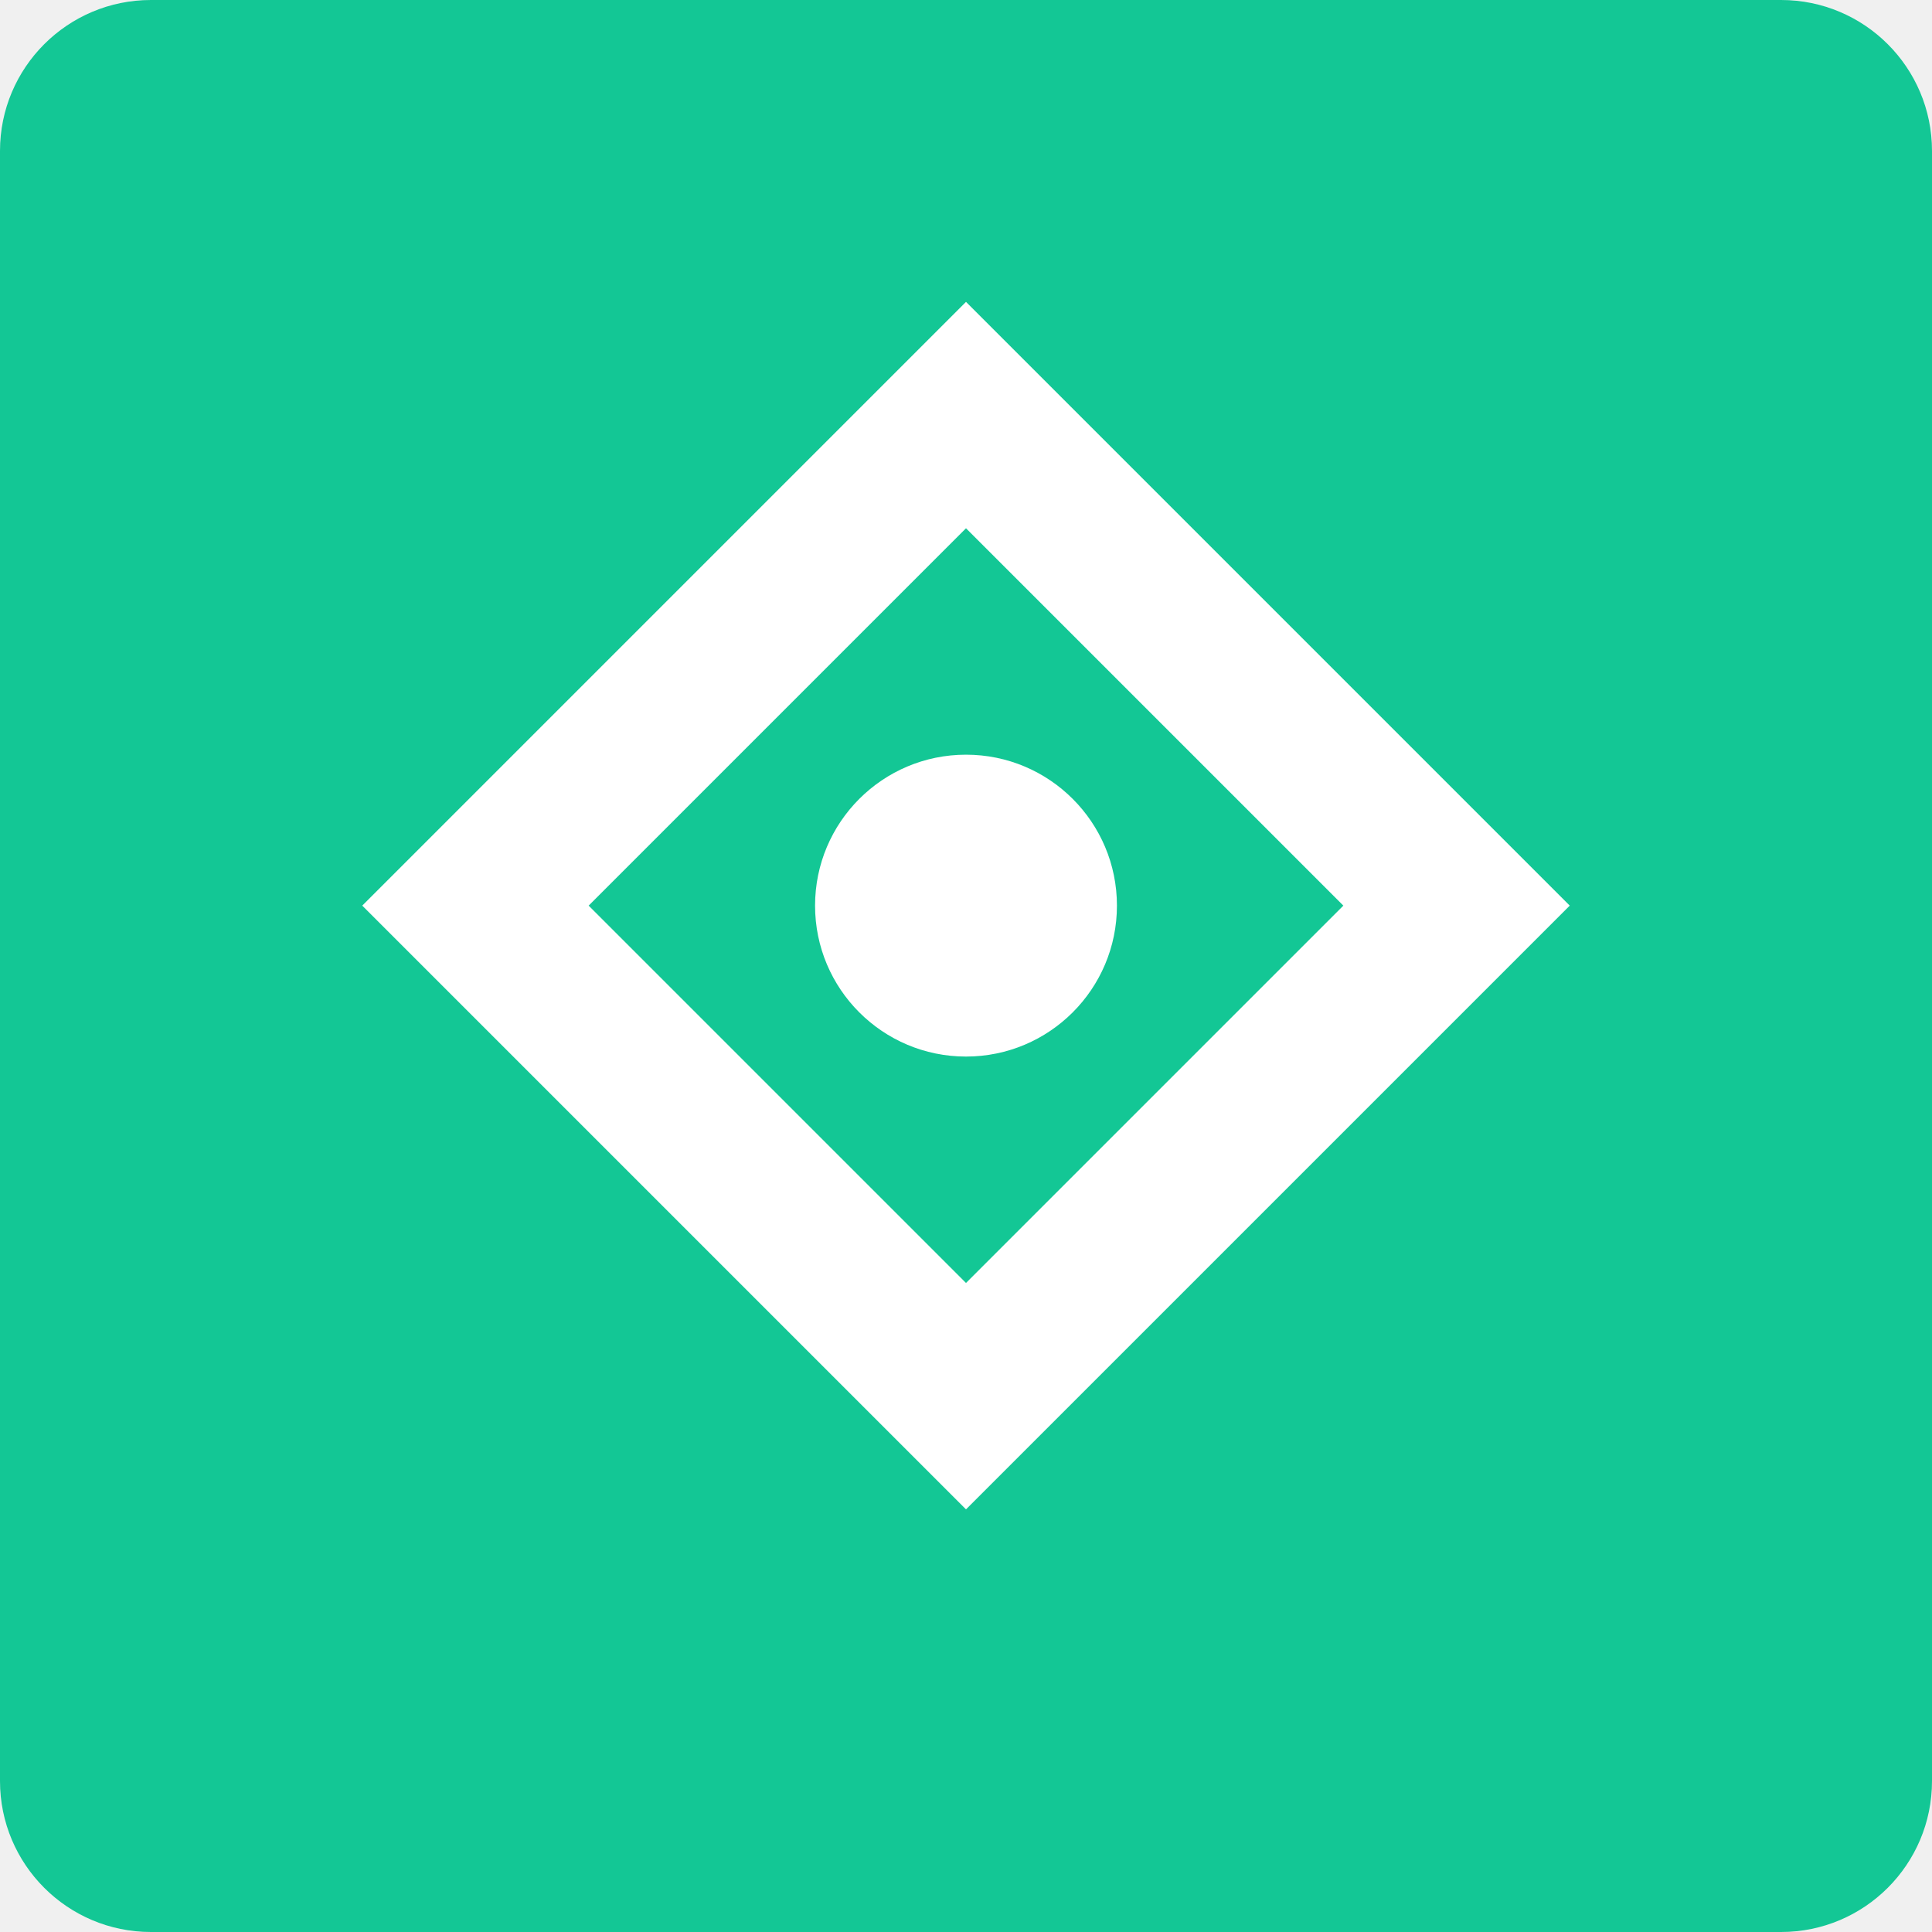
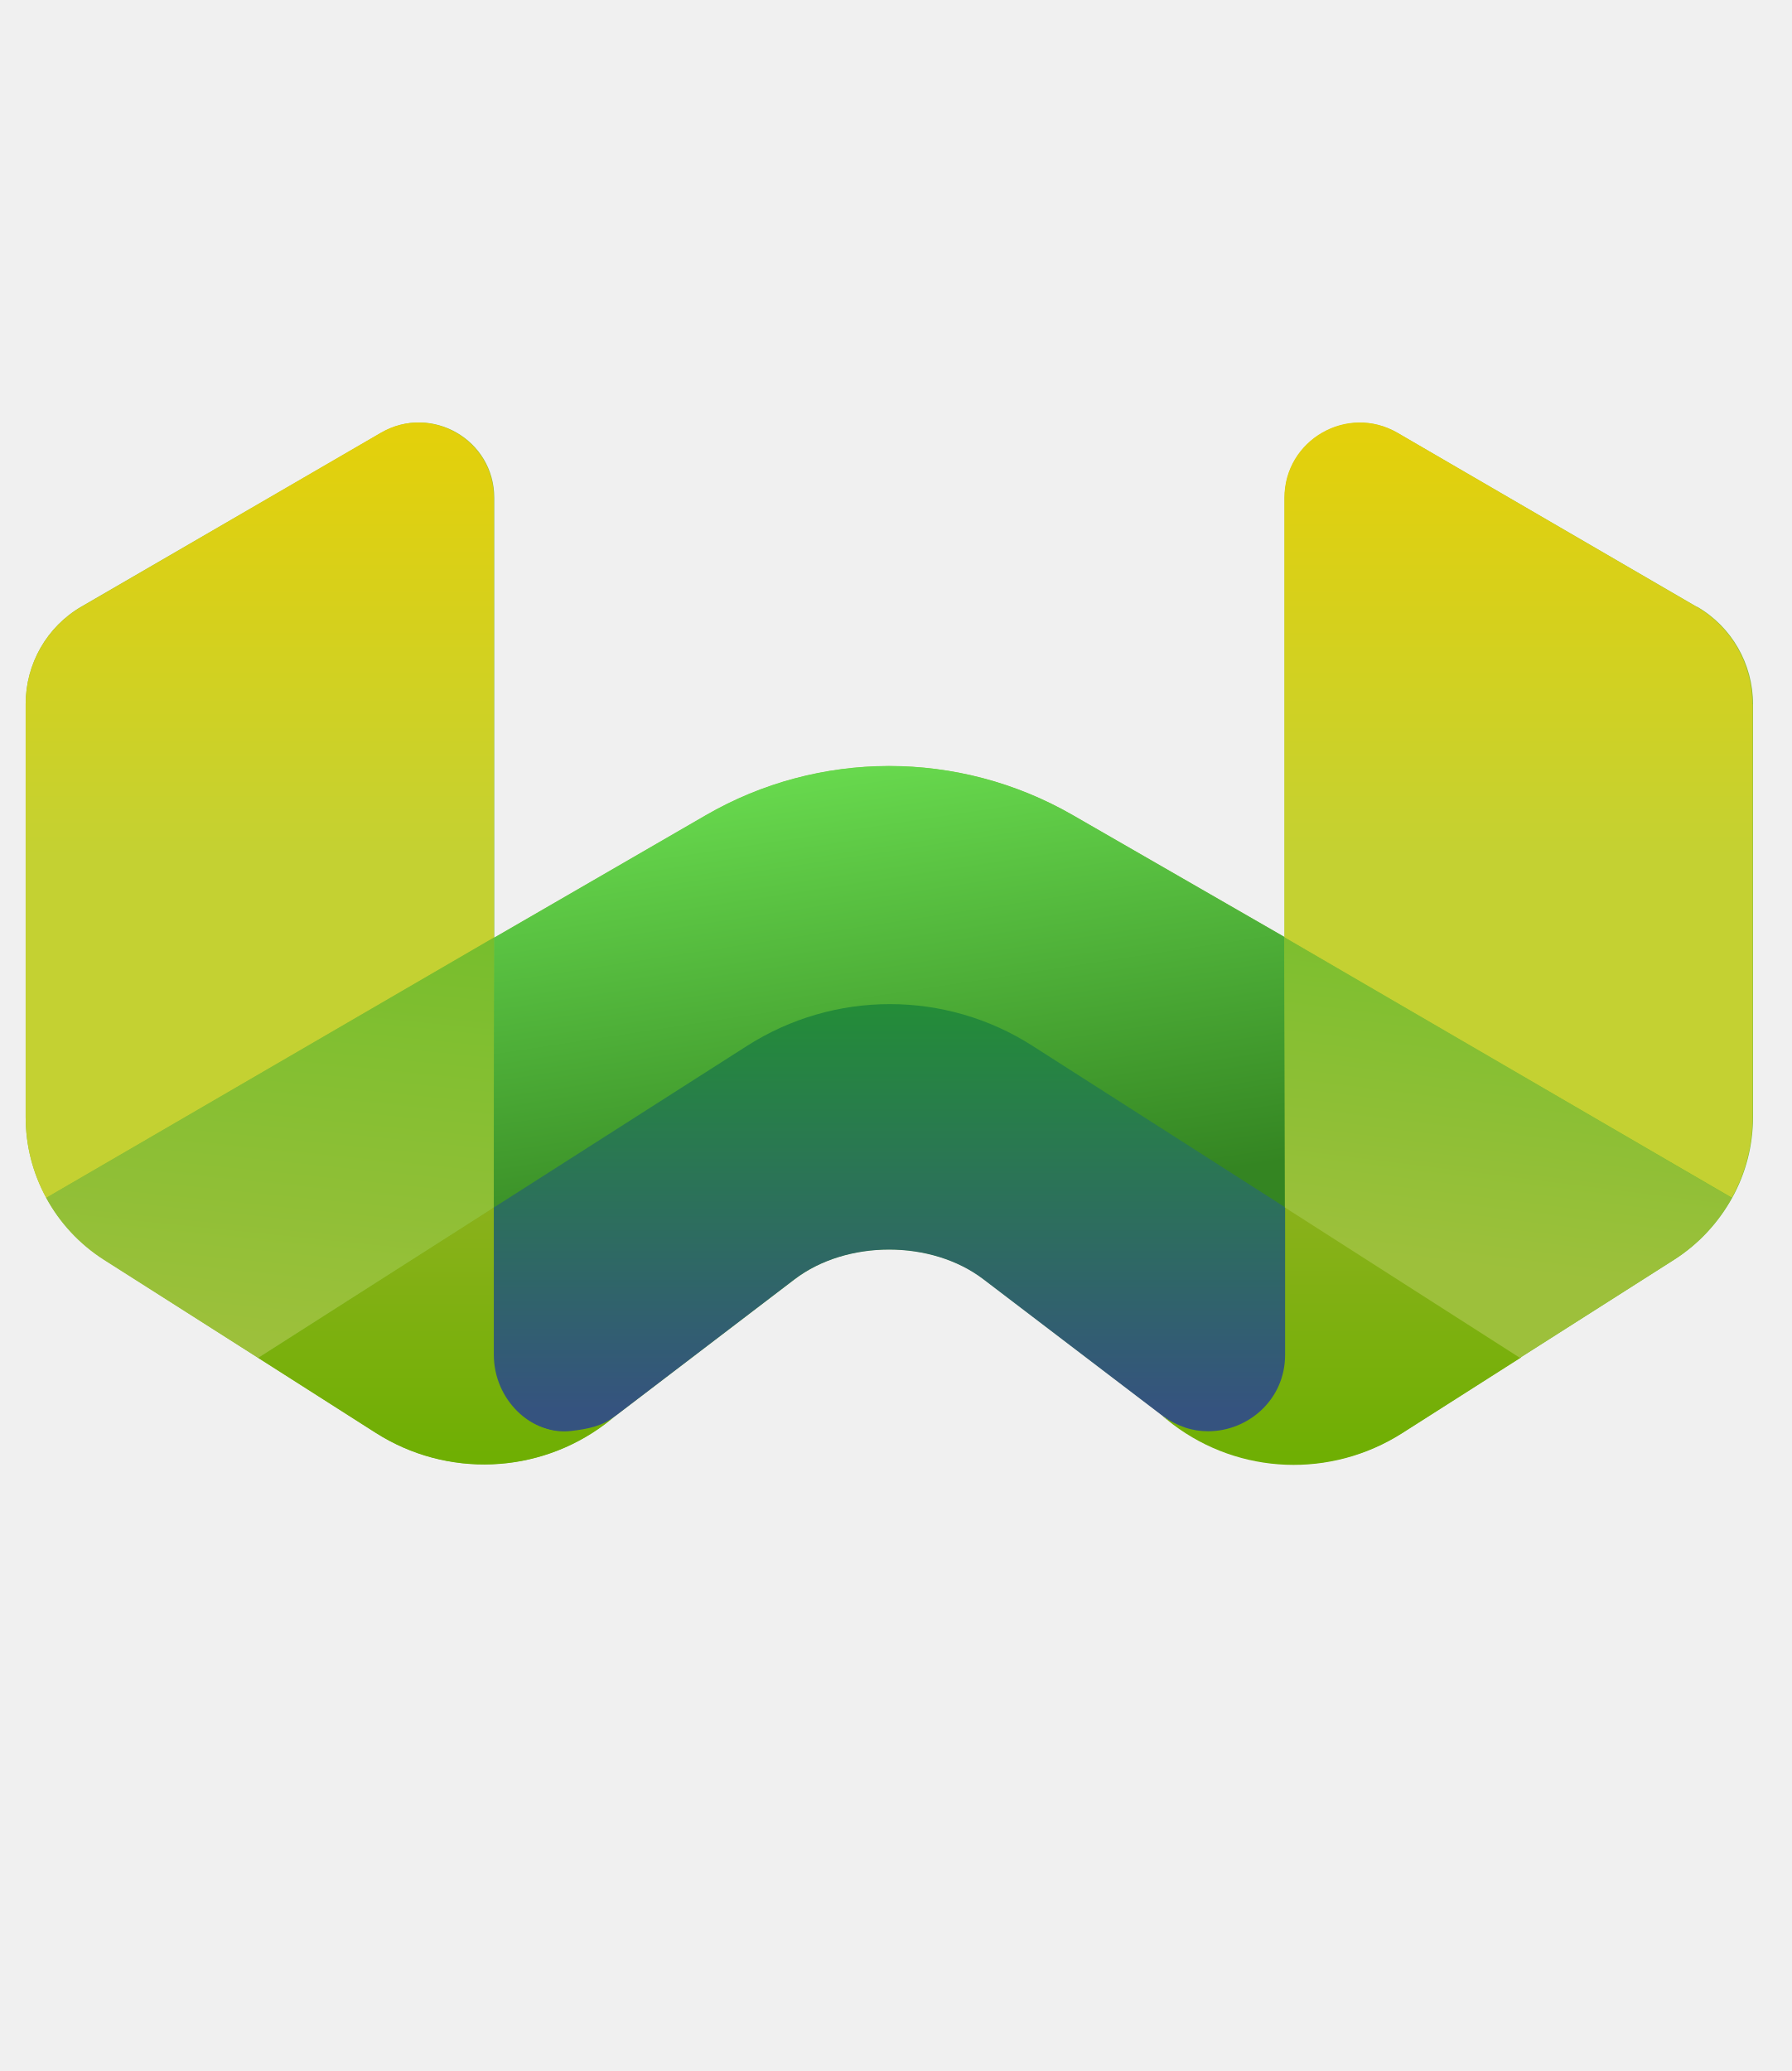
- <svg xmlns="http://www.w3.org/2000/svg" viewBox="0 0 256 256">
-   <rect width="256" height="256" fill="#13c795" rx="20" />
-   <path fill="#fff" d="M128 40l-80 80 80 80 80-80-80-80zm0 30l50 50-50 50-50-50 50-50z" />
-   <circle cx="128" cy="120" r="20" fill="#fff" />
+ <svg xmlns="http://www.w3.org/2000/svg" xmlns:ns1="https://boxy-svg.com" width="256px" height="296px" viewBox="0 0 256 296" version="1.1" preserveAspectRatio="xMidYMid">
+   <defs>
+     <linearGradient id="linear-gradient" x1="39.84" y1="-2385.28" x2="34.01" y2="-2442.48" gradientTransform="translate(0 2433.92)" gradientUnits="userSpaceOnUse">
+       <stop offset="0" stop-color="#75be2c" />
+       <stop offset="0.86" stop-color="#9dc03b" />
+     </linearGradient>
+     <linearGradient id="linear-gradient-2" x1="37.06" y1="-2409.12" x2="37.06" y2="-2390.37" gradientTransform="translate(0 2433.92)" gradientUnits="userSpaceOnUse">
+       <stop offset="0" stop-color="#238d37" />
+       <stop offset="0.94" stop-color="#35537f" />
+     </linearGradient>
+     <linearGradient id="linear-gradient-3" x1="35.07" y1="-2418.83" x2="37.98" y2="-2399.75" gradientTransform="translate(0 2433.92)" gradientUnits="userSpaceOnUse">
+       <stop offset="0" stop-color="#67d84d" />
+       <stop offset="1" stop-color="#348522" />
+     </linearGradient>
+     <linearGradient id="linear-gradient-4" x1="64.03" y1="-2433.87" x2="64.03" y2="-2400.61" gradientTransform="translate(0 2433.92)" gradientUnits="userSpaceOnUse">
+       <stop offset="0" stop-color="#e4d00a" />
+       <stop offset="0.56" stop-color="#c4d132" />
+     </linearGradient>
+     <linearGradient id="linear-gradient-5" x1="10.04" y1="-2433.87" x2="10.04" href="#linear-gradient-4" />
+     <linearGradient id="linear-gradient-6" x1="56.43" y1="-2400.25" x2="56.43" y2="-2389.16" gradientTransform="translate(0 2433.92)" gradientUnits="userSpaceOnUse">
+       <stop offset="0" stop-color="#8ab11b" />
+       <stop offset="1" stop-color="#6eaf02" />
+     </linearGradient>
+     <linearGradient id="linear-gradient-7" x1="64.51" y1="-2413.64" x2="62.18" y2="-2394.97" href="#linear-gradient" />
+     <linearGradient id="linear-gradient-8" x1="17.64" y1="-2400.21" x2="17.64" y2="-2389.17" href="#linear-gradient-6" />
+     <linearGradient id="linear-gradient-9" x1="11.82" y1="-2413.55" x2="9.53" y2="-2391.1" href="#linear-gradient" />
+     <ns1:export>
+       <ns1:file format="svg" path="qdrant.svg" />
+     </ns1:export>
+   </defs>
+   <g transform="matrix(3.331938, 0, 0, 3.331938, 3.665985, 60.22368)" style="">
+     <path class="cls-1" d="M71.67,7.95L58.85.5c-2.15-1.25-4.85.31-4.85,2.79v18.84l-9.1-5.24c-4.88-2.81-10.88-2.8-15.74.02l-9.06,5.24V3.28c0-2.49-2.69-4.04-4.85-2.79L2.4,7.94c-1.49.86-2.4,2.46-2.4,4.18v17.71c0,1.24.31,2.42.88,3.46h0c.58,1.07,1.42,1.98,2.48,2.66l6.61,4.22,5.06,3.22c3.04,1.93,6.95,1.78,9.83-.39l.38-.3s.07-.06.11-.08l7.63-5.82c2.23-1.71,5.88-1.71,8.12,0l7.61,5.8s.03.02.04.03l.47.37c2.87,2.17,6.79,2.32,9.83.39l5.06-3.23,6.63-4.22c1.04-.67,1.88-1.59,2.46-2.64s.89-2.23.89-3.47V12.13h0c0-1.72-.91-3.32-2.4-4.18h.01Z" style="fill: url(&quot;#linear-gradient&quot;); stroke-width: 0px;" />
+     <path class="cls-3" d="M54.1,33.62v6.36c0,1.96-1.41,3.56-3.11,3.56-.67,0-1.51-.34-2.29-.93l-7.61-5.8c-2.23-1.71-5.88-1.71-8.12,0l-7.63,5.82c-.76.57-1.25.74-1.97.74-1.77.02-3.35-1.31-3.35-3.39v-6.34l10.9-7.04c3.74-2.41,8.52-2.41,12.25,0l10.92,6.88v.13h0Z" style="fill: url(&quot;#linear-gradient-2&quot;); stroke-width: 0px;" />
+     <path class="cls-4" d="M54,22.13l.03,11.59-10.84-6.93c-3.73-2.39-8.51-2.39-12.25,0l-10.87,6.94.02-11.58,9.07-5.25c4.86-2.82,10.86-2.82,15.74-.02l9.1,5.24h0Z" style="fill: url(&quot;#linear-gradient-3&quot;); stroke-width: 0px;" />
+     <path class="cls-2" d="M74.07,12.13v17.7c0,1.25-.31,2.42-.89,3.47l-19.19-11.17V3.28c0-2.49,2.7-4.04,4.85-2.79l12.82,7.46c1.49.86,2.4,2.46,2.4,4.18h0Z" style="fill: url(&quot;#linear-gradient-4&quot;); stroke-width: 0px;" />
+     <path class="cls-8" d="M20.08,3.28v18.87L.88,33.31C.31,32.26,0,31.08,0,29.84V12.13C0,10.41.91,8.81,2.4,7.95L15.23.49c2.15-1.25,4.85.31,4.85,2.79h0Z" style="fill: url(&quot;#linear-gradient-5&quot;); stroke-width: 0px;" />
+     <path class="cls-9" d="M50.72,43.32c1.7,0,3.3-1.34,3.3-3.28v-6.36s10.13,6.47,10.13,6.47l-5.12,3.26c-3.04,1.93-6.95,1.79-9.83-.39l-.48-.38c.72.49,1.33.68,2,.68h0Z" style="fill: url(&quot;#linear-gradient-6&quot;); stroke-width: 0px;" />
+     <path class="cls-7" d="M73.18,33.31c-.58,1.05-1.42,1.97-2.46,2.64l-6.63,4.22-10.08-6.45-.03-11.59,19.19,11.18h0Z" style="fill: url(&quot;#linear-gradient-7&quot;); stroke-width: 0px;" />
+     <path class="cls-5" d="M20.08,40.03c0,1.94,1.61,3.47,3.3,3.28.75-.09,1.34-.2,1.94-.66l-.46.36c-2.87,2.16-6.79,2.32-9.83.39l-5.06-3.23h0s10.11-6.46,10.11-6.46v6.31h0Z" style="fill: url(&quot;#linear-gradient-8&quot;); stroke-width: 0px;" />
+     <path class="cls-6" d="M20.08,22.15v11.57l-10.11,6.45h0s-6.61-4.2-6.61-4.2c-1.05-.67-1.9-1.59-2.48-2.66l19.19-11.16h0Z" style="fill: url(&quot;#linear-gradient-9&quot;); stroke-width: 0px;" />
+   </g>
</svg>
